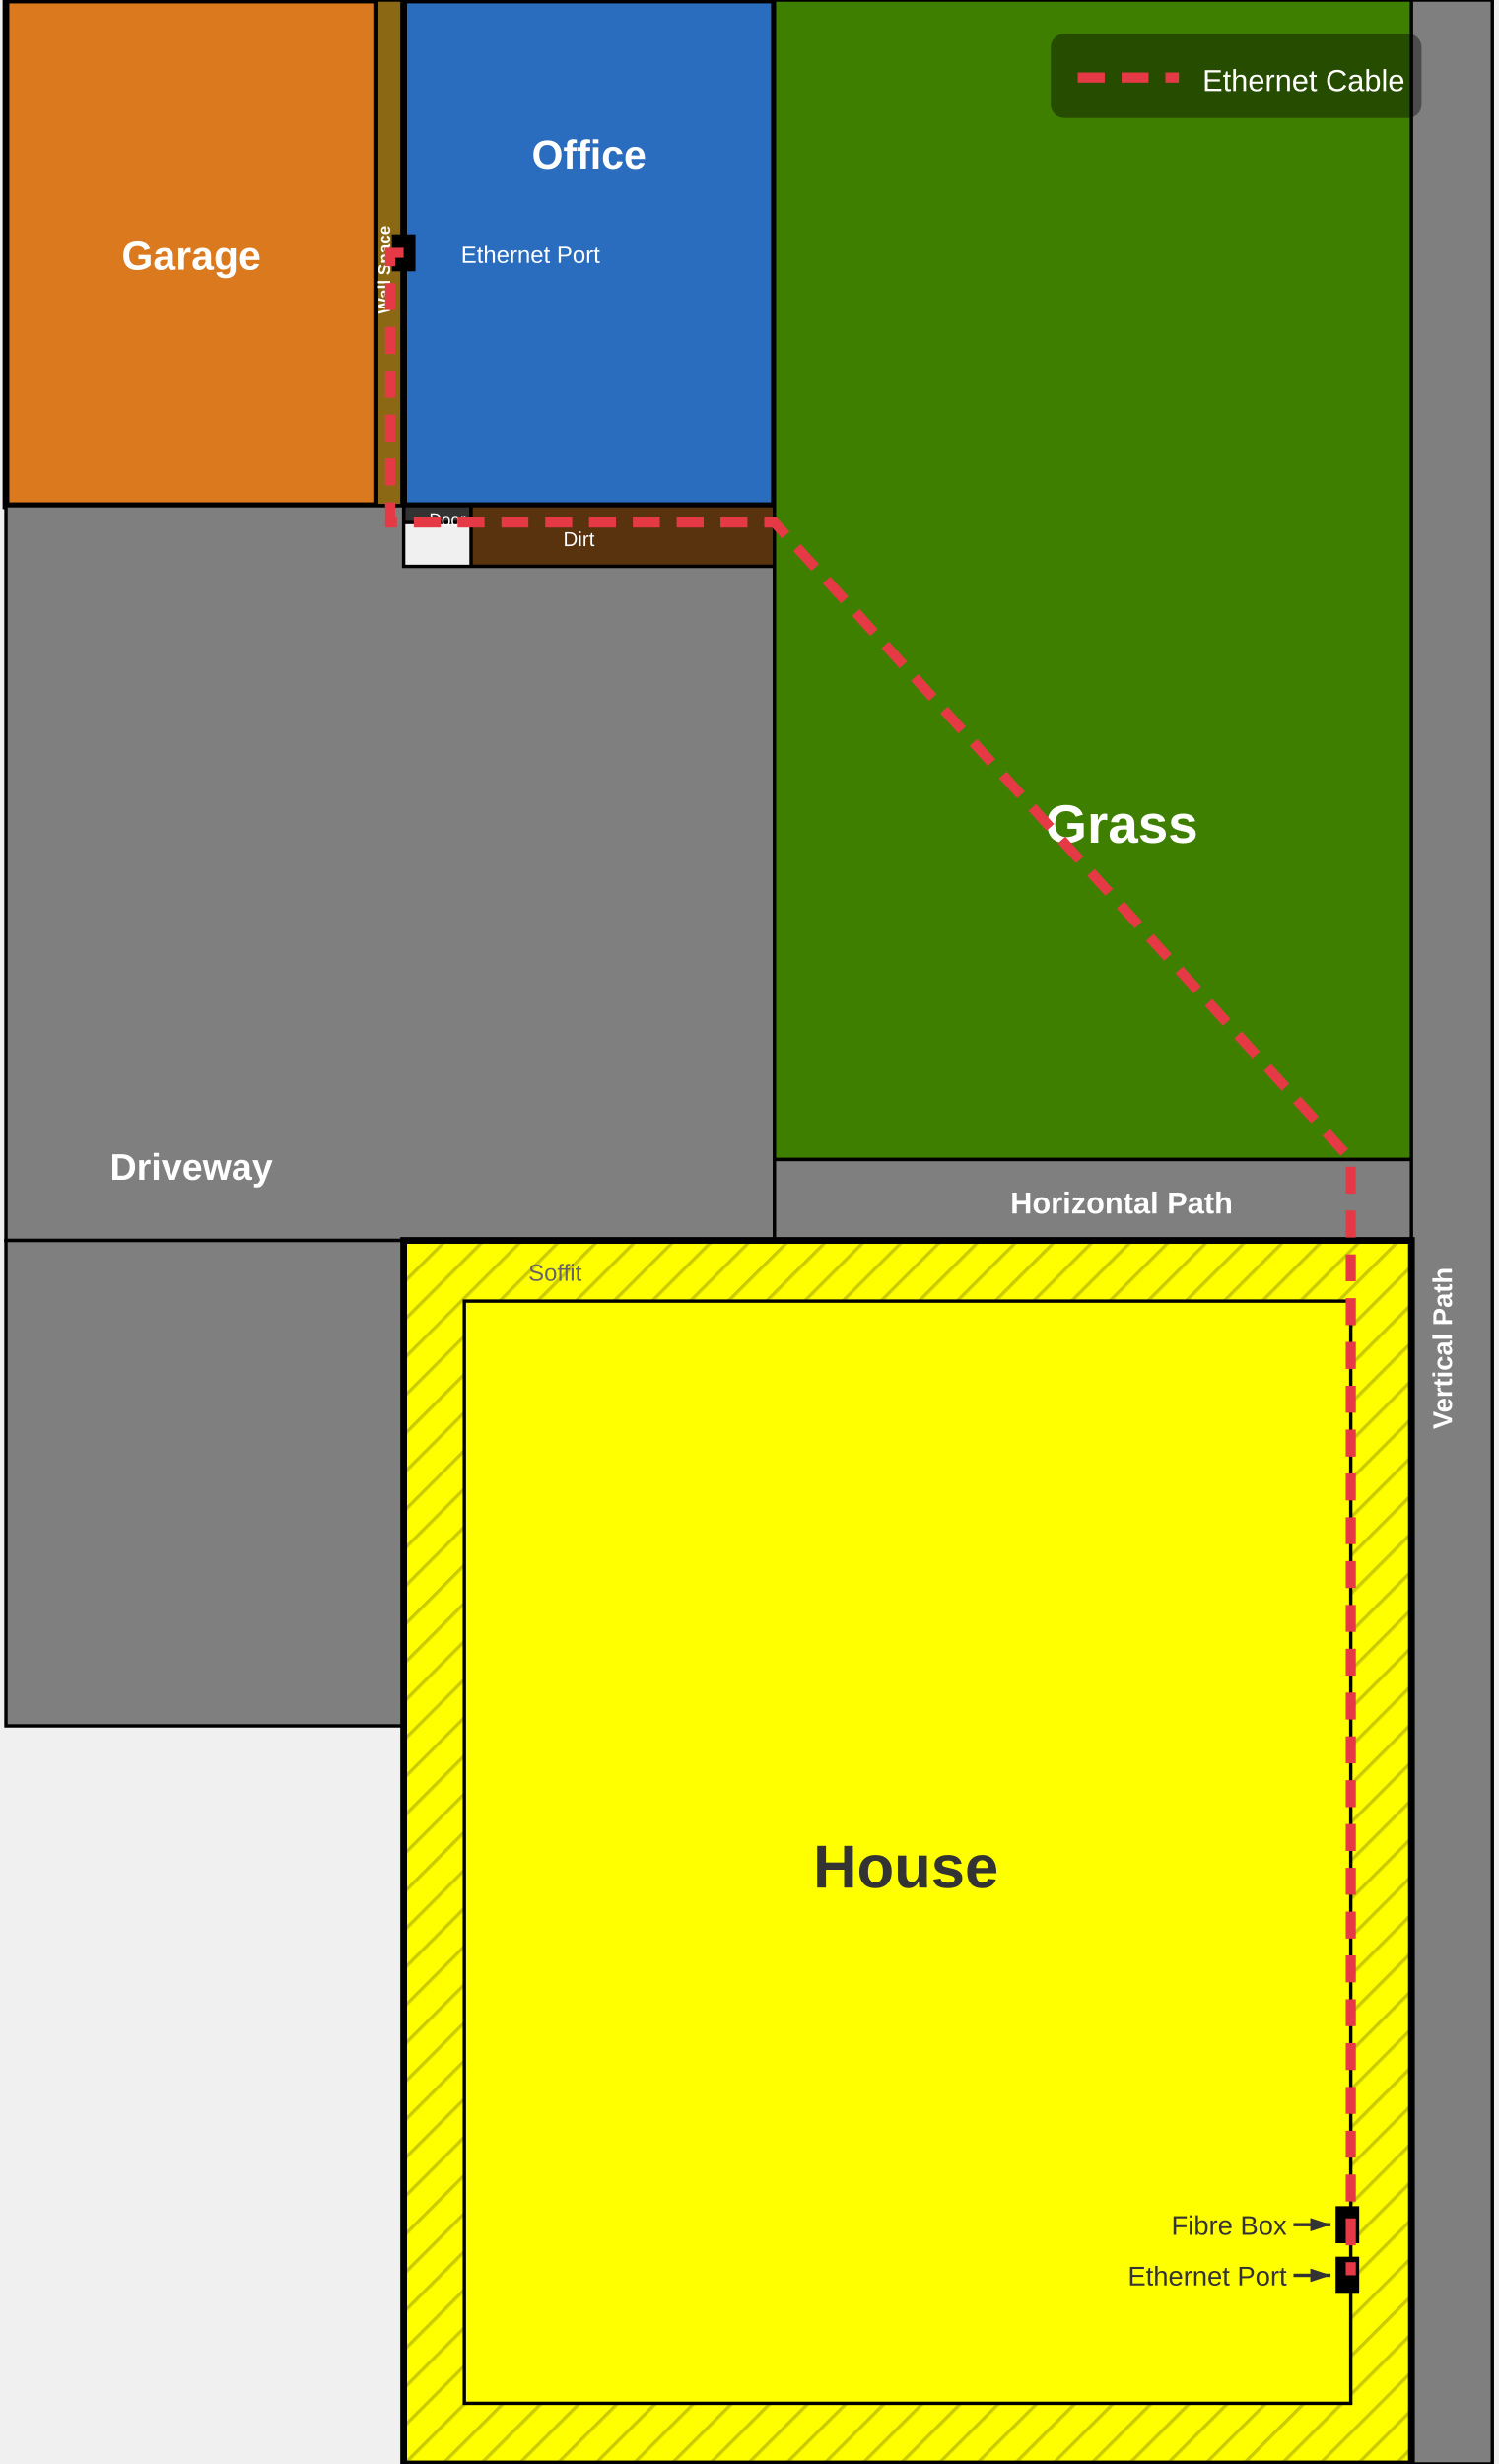
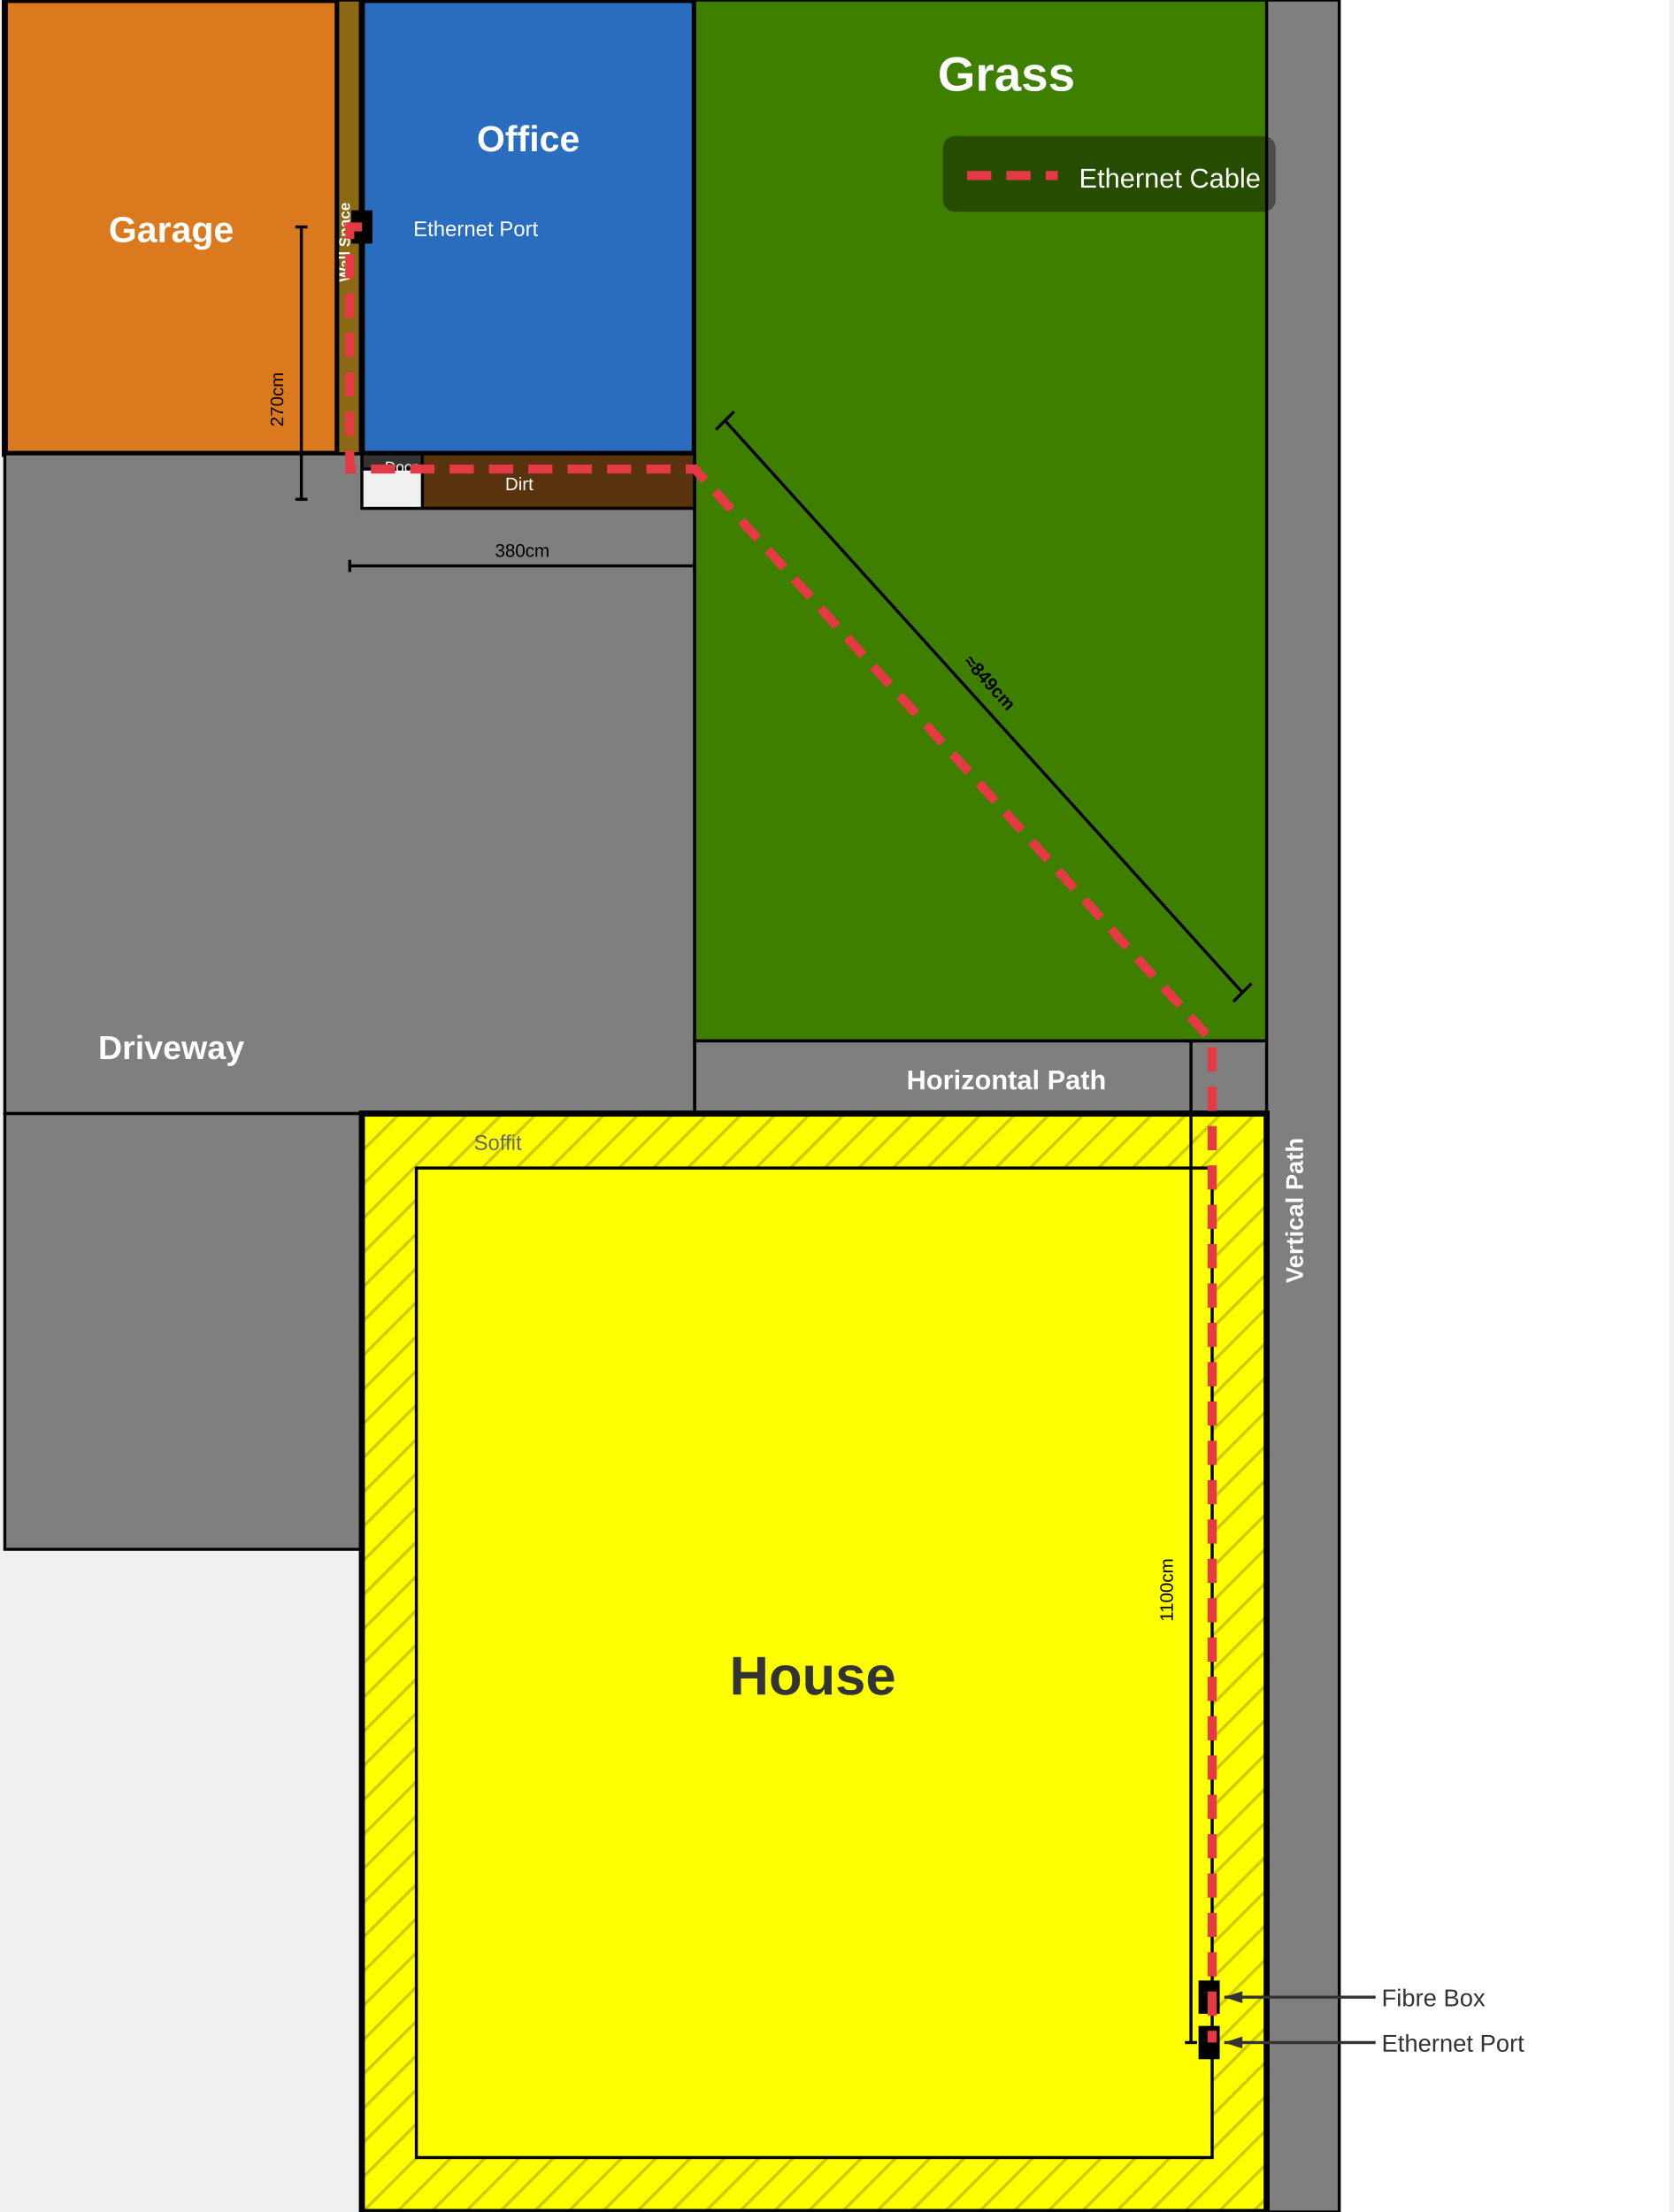
- <svg xmlns="http://www.w3.org/2000/svg" width="450" height="740" viewBox="0 0 441 731" font-family="Arial, sans-serif">
+ <svg xmlns="http://www.w3.org/2000/svg" width="560" height="740" viewBox="0 0 550 731" font-family="Arial, sans-serif">
  <defs>
    <pattern id="soffit-hatch" width="8" height="8" patternUnits="userSpaceOnUse" patternTransform="rotate(45)">
      <rect width="8" height="8" fill="#ffff00" />
      <line x1="0" y1="0" x2="0" y2="8" stroke="#cccc00" stroke-width="2" />
    </pattern>
    <marker id="arrowhead" markerWidth="6" markerHeight="4" refX="6" refY="2" orient="auto">
      <polygon points="0,0 6,2 0,4" fill="#333" />
    </marker>
+     <marker id="arrowhead-left" markerWidth="6" markerHeight="4" refX="0" refY="2" orient="auto">
+       <polygon points="6,0 0,2 6,4" fill="#333" />
+     </marker>
  </defs>
+   <rect x="441" y="0" width="109" height="731" fill="white" />
  <rect x="0" y="0" width="110" height="150" fill="#db791e" stroke="#000" stroke-width="2" />
  <rect x="110" y="0" width="8" height="150" fill="#8B6914" stroke="#000" stroke-width="1" />
  <rect x="118" y="0" width="110" height="150" fill="#2a6dbf" stroke="#000" stroke-width="2" />
  <rect x="118" y="150" width="20" height="5" fill="#333" stroke="#000" stroke-width="1" />
  <rect x="138" y="150" width="90" height="18" fill="#59320e" stroke="#000" stroke-width="1" />
  <polygon points="0,150 118,150 118,168 228,168 228,368 118,368 118,368 0,368 0,150" fill="#7f7f7f" stroke="#000" stroke-width="1" />
  <rect x="0" y="368" width="118" height="144" fill="#7f7f7f" stroke="#000" stroke-width="1" />
  <rect x="228" y="0" width="207" height="344" fill="#3f7f00" stroke="#000" stroke-width="1" />
  <rect x="228" y="344" width="207" height="24" fill="#7f7f7f" stroke="#000" stroke-width="1" />
  <rect x="417" y="0" width="24" height="731" fill="#7f7f7f" stroke="#000" stroke-width="1" />
  <rect x="118" y="368" width="299" height="363" fill="url(#soffit-hatch)" stroke="#000" stroke-width="2" />
  <rect x="136" y="386" width="263" height="327" fill="#ffff00" stroke="#000" stroke-width="1" />
  <rect x="395" y="655" width="6" height="10" fill="#000" stroke="#000" stroke-width="1" />
-   <text x="380" y="663" text-anchor="end" fill="#333" font-size="8">Fibre Box</text>
-   <line x1="382" y1="660" x2="393" y2="660" stroke="#333" stroke-width="1" marker-end="url(#arrowhead)" />
+   <text x="455" y="663" text-anchor="start" fill="#333" font-size="8">Fibre Box</text>
+   <line x1="453" y1="660" x2="403" y2="660" stroke="#333" stroke-width="1" marker-end="url(#arrowhead)" />
  <text x="55" y="80" text-anchor="middle" fill="white" font-weight="bold" font-size="12">Garage</text>
  <text x="114" y="80" text-anchor="middle" fill="white" font-weight="bold" font-size="5" transform="rotate(-90,114,80)">Wall Space</text>
  <text x="173" y="50" text-anchor="middle" fill="white" font-weight="bold" font-size="12">Office</text>
-   <text x="331" y="250" text-anchor="middle" fill="white" font-weight="bold" font-size="16">Grass</text>
+   <text x="331" y="30" text-anchor="middle" fill="white" font-weight="bold" font-size="16">Grass</text>
  <text x="55" y="350" text-anchor="middle" fill="white" font-weight="bold" font-size="11">Driveway</text>
  <text x="331" y="360" text-anchor="middle" fill="white" font-weight="bold" font-size="9">Horizontal Path</text>
  <text x="429" y="400" text-anchor="middle" fill="white" font-weight="bold" font-size="8" transform="rotate(-90,429,400)">Vertical Path</text>
  <text x="267" y="560" text-anchor="middle" fill="#333" font-weight="bold" font-size="18">House</text>
  <text x="170" y="162" text-anchor="middle" fill="white" font-size="6">Dirt</text>
  <text x="155" y="380" fill="#666" font-size="7">Soffit</text>
  <text x="131" y="156" text-anchor="middle" fill="white" font-size="5">Door</text>
  <rect x="115" y="70" width="6" height="10" fill="#000" stroke="#000" stroke-width="1" />
  <text x="135" y="78" text-anchor="start" fill="white" font-size="7">Ethernet Port</text>
  <rect x="395" y="670" width="6" height="10" fill="#000" stroke="#000" stroke-width="1" />
-   <text x="380" y="678" text-anchor="end" fill="#333" font-size="8">Ethernet Port</text>
-   <line x1="382" y1="675" x2="393" y2="675" stroke="#333" stroke-width="1" marker-end="url(#arrowhead)" />
+   <text x="455" y="678" text-anchor="start" fill="#333" font-size="8">Ethernet Port</text>
+   <line x1="453" y1="675" x2="403" y2="675" stroke="#333" stroke-width="1" marker-end="url(#arrowhead)" />
  <path d="     M 118,75     L 114,75     L 114,155     L 228,155     L 399,344     L 399,675   " fill="none" stroke="#e63946" stroke-width="3" stroke-dasharray="8,5" />
-   <rect x="310" y="10" width="110" height="25" rx="4" fill="rgba(0,0,0,0.4)" stroke="none" />
-   <line x1="318" y1="23" x2="348" y2="23" stroke="#e63946" stroke-width="3" stroke-dasharray="8,5" />
-   <text x="355" y="27" fill="white" font-size="9">Ethernet Cable</text>
+   <line x1="96" y1="75" x2="100" y2="75" stroke="#000" stroke-width="1" />
+   <line x1="98" y1="75" x2="98" y2="165" stroke="#000" stroke-width="1" />
+   <line x1="96" y1="165" x2="100" y2="165" stroke="#000" stroke-width="1" />
+   <text x="92" y="123" text-anchor="end" fill="#000" font-size="6" transform="rotate(-90,92,123)">270cm</text>
+   <line x1="114" y1="185" x2="114" y2="189" stroke="#000" stroke-width="1" />
+   <line x1="114" y1="187" x2="228" y2="187" stroke="#000" stroke-width="1" />
+   <line x1="228" y1="185" x2="228" y2="189" stroke="#000" stroke-width="1" />
+   <text x="171" y="184" text-anchor="middle" fill="#000" font-size="6">380cm</text>
+   <line x1="241" y1="136" x2="235" y2="142" stroke="#000" stroke-width="1" />
+   <line x1="238" y1="139" x2="409" y2="328" stroke="#000" stroke-width="1" />
+   <line x1="412" y1="325" x2="406" y2="331" stroke="#000" stroke-width="1" />
+   <text x="324" y="227" text-anchor="middle" fill="#000" font-size="6" font-weight="bold" transform="rotate(48,324,227)">≈849cm</text>
+   <line x1="390" y1="344" x2="394" y2="344" stroke="#000" stroke-width="1" />
+   <line x1="392" y1="344" x2="392" y2="675" stroke="#000" stroke-width="1" />
+   <line x1="390" y1="675" x2="394" y2="675" stroke="#000" stroke-width="1" />
+   <text x="386" y="515" text-anchor="end" fill="#000" font-size="6" transform="rotate(-90,386,515)">1100cm</text>
+   <rect x="310" y="45" width="110" height="25" rx="4" fill="rgba(0,0,0,0.4)" stroke="none" />
+   <line x1="318" y1="58" x2="348" y2="58" stroke="#e63946" stroke-width="3" stroke-dasharray="8,5" />
+   <text x="355" y="62" fill="white" font-size="9">Ethernet Cable</text>
</svg>
